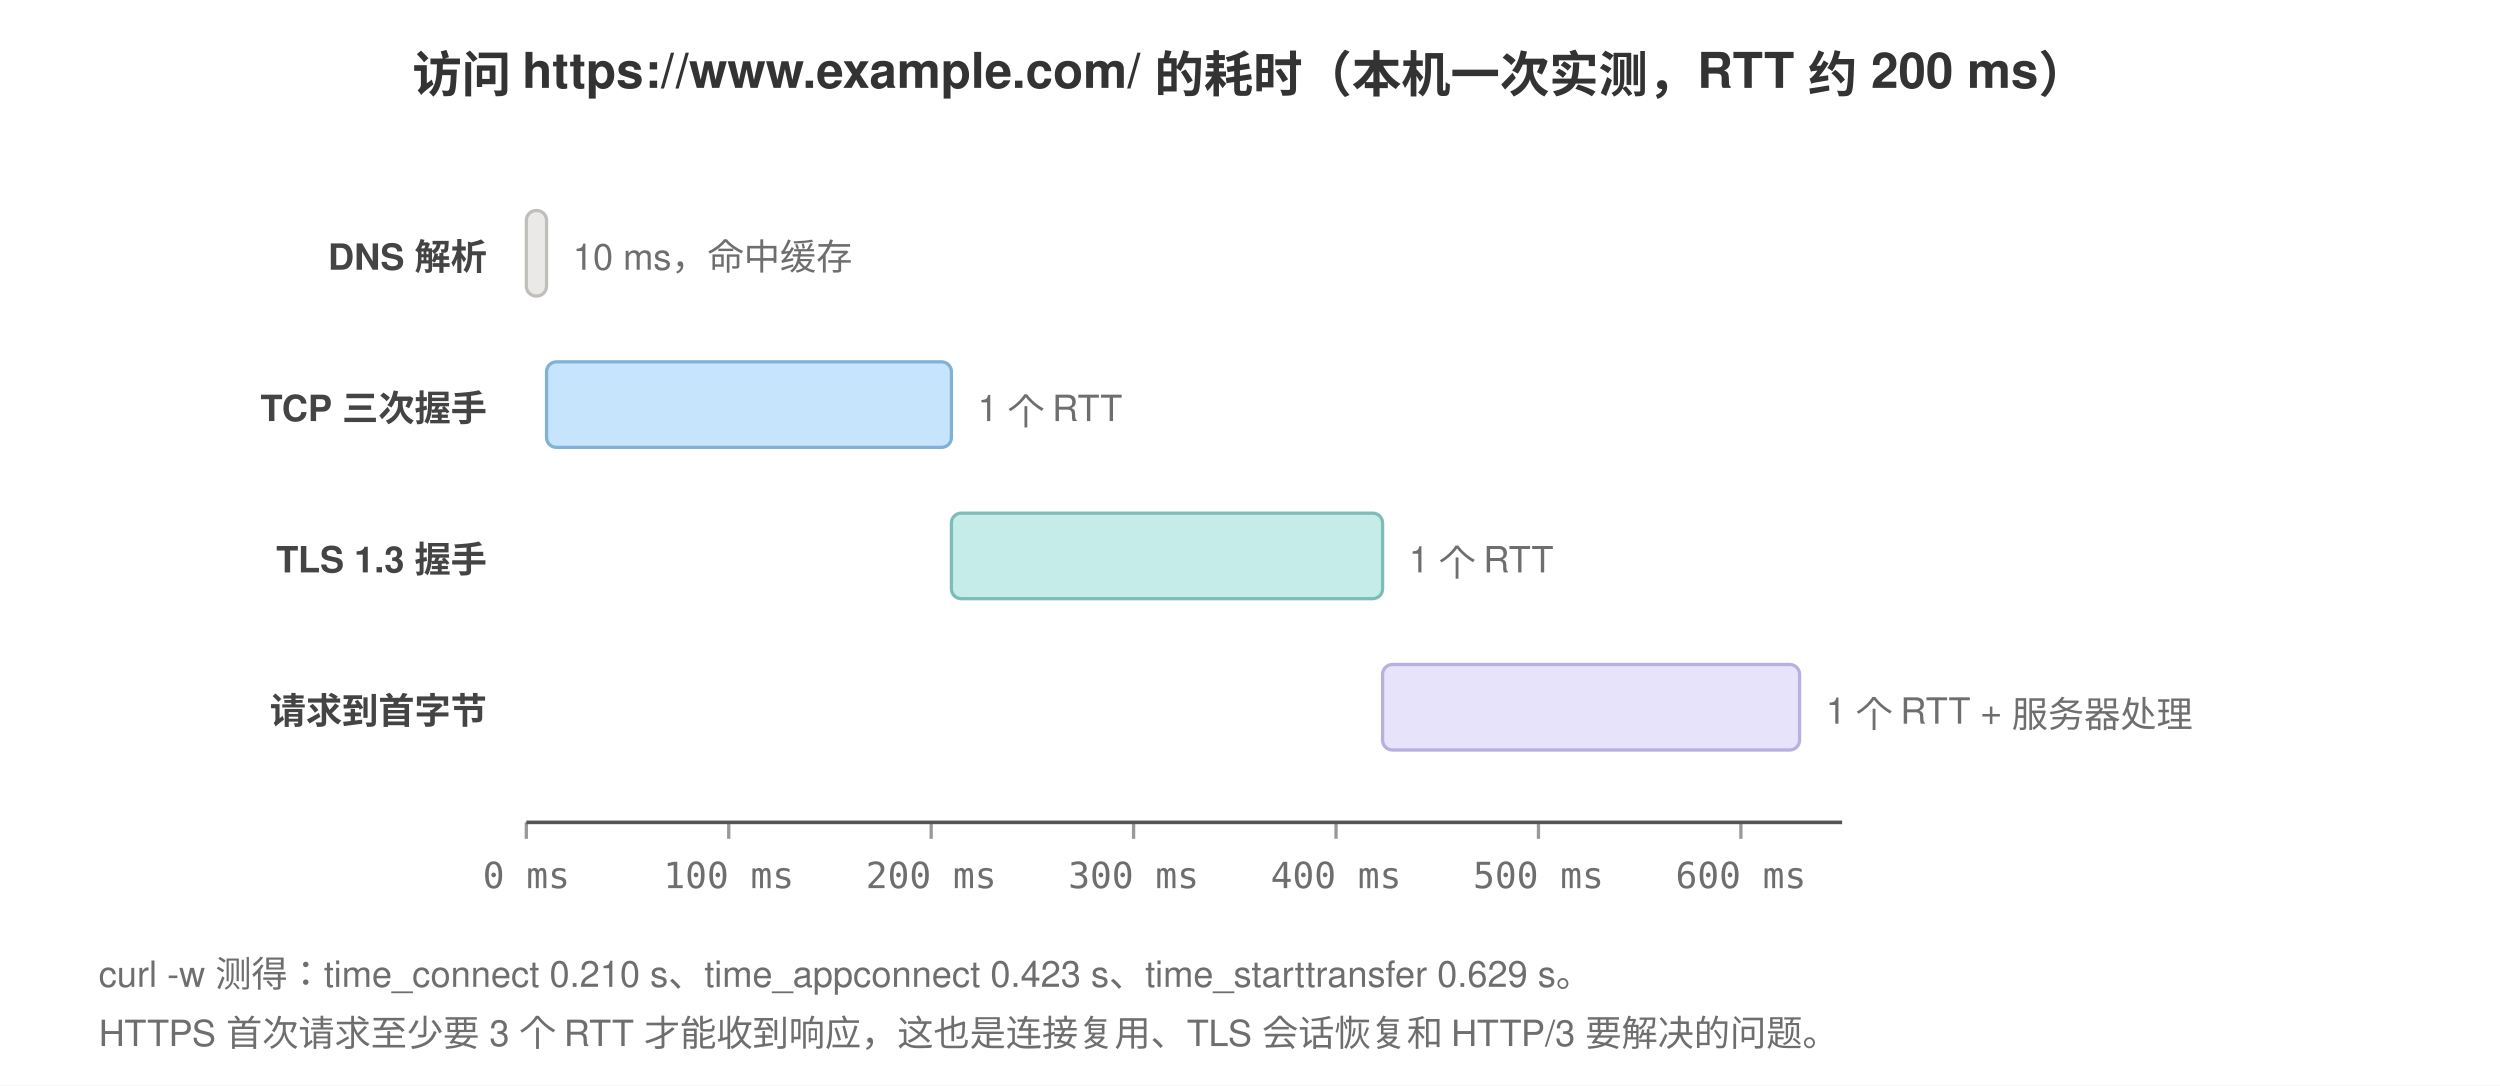
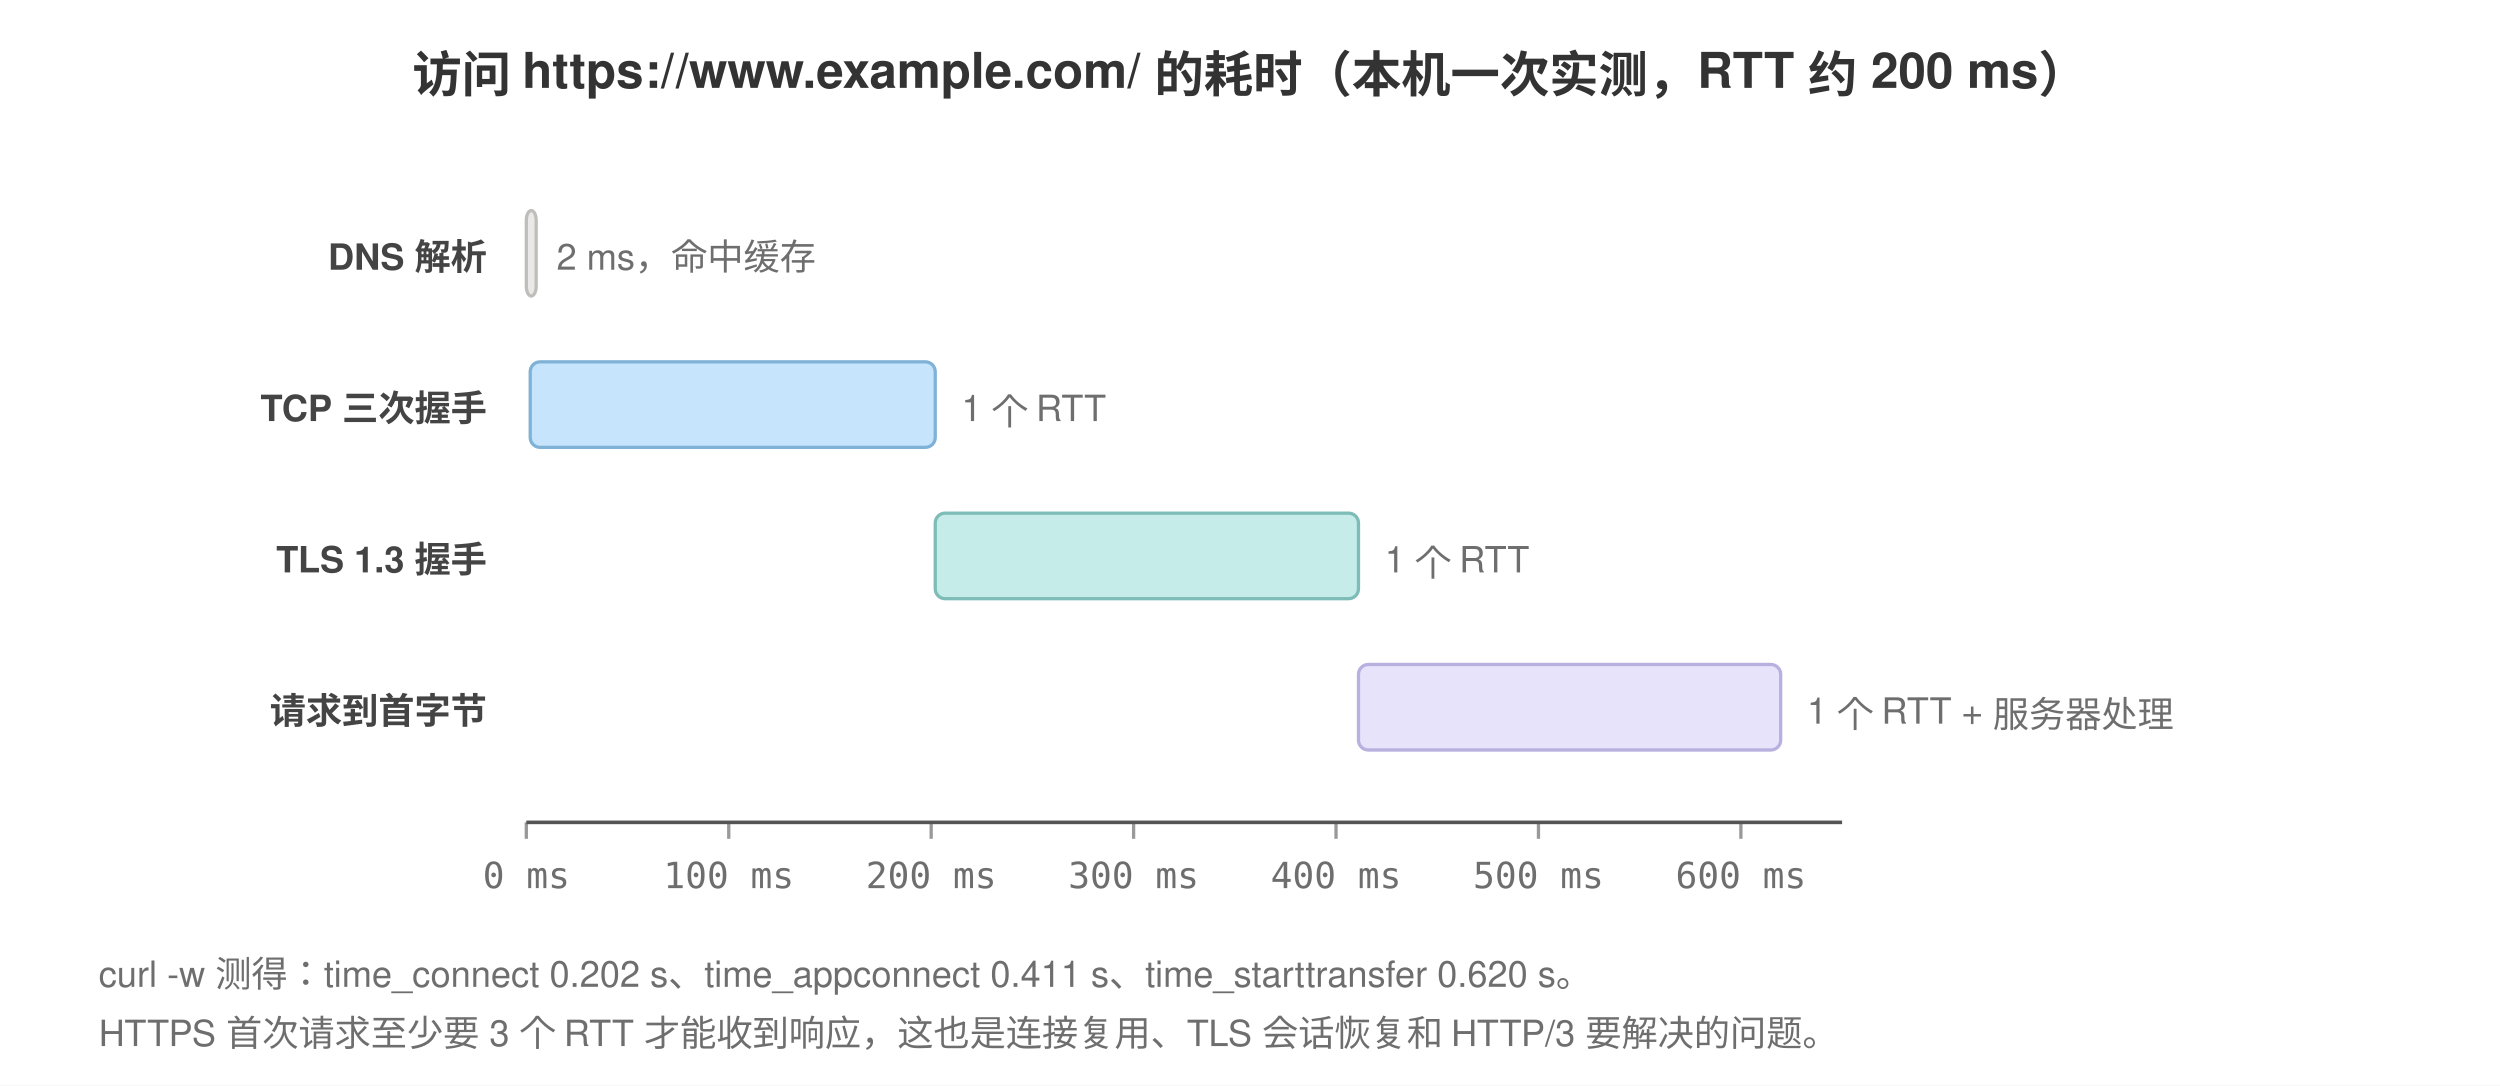
<svg xmlns="http://www.w3.org/2000/svg" width="760" height="330" viewBox="0 0 760 330">
  <style>
    text { font-family: "PingFang SC", "Microsoft YaHei", Helvetica, Arial, sans-serif; fill: #3F3F3F; font-size: 12px; }
    .title { font-weight: bold; font-size: 15px; fill: #333; text-anchor: middle; }
    .b { font-weight: bold; }
    .c { text-anchor: middle; }
    .e { text-anchor: end; }
    .sub { font-size: 11px; fill: #6E6E6E; }
    .note { fill: #C0605A; }
    .ok { fill: #6A9F68; }
    .mono { font-family: Menlo, Consolas, monospace; }
    .arrow { stroke: #555; stroke-width: 1.1; fill: none; marker-end: url(#a); }
    .red { stroke: #C0605A; marker-end: url(#r); }
    .green { stroke: #6A9F68; marker-end: url(#g); }
    .dash { stroke-dasharray: 5 4; }
    .line { stroke: #555; stroke-width: 1.1; fill: none; }
    .frame { fill: none; stroke: #999; stroke-width: 1; stroke-dasharray: 4 3; }
    .shadow { fill: #DADADA; }
  </style>
  <defs>
    <marker id="a" viewBox="0 0 10 10" refX="9" refY="5" markerWidth="7" markerHeight="7" orient="auto-start-reverse">
      <path d="M1,1.5 L9.5,5 L1,8.5 z" fill="#555" />
    </marker>
    <marker id="r" viewBox="0 0 10 10" refX="9" refY="5" markerWidth="7" markerHeight="7" orient="auto-start-reverse">
      <path d="M1,1.5 L9.5,5 L1,8.5 z" fill="#C0605A" />
    </marker>
    <marker id="g" viewBox="0 0 10 10" refX="9" refY="5" markerWidth="7" markerHeight="7" orient="auto-start-reverse">
      <path d="M1,1.5 L9.5,5 L1,8.5 z" fill="#6A9F68" />
    </marker>
  </defs>
  <rect width="100%" height="100%" fill="#FFFFFF" />
  <text x="380" y="28" class="title">访问 https://www.example.com/ 的耗时（本机一次实测，RTT 约 200 ms）</text>
  <text x="148" y="82" class="sub b e" style="fill:#444">DNS 解析</text>
-   <rect x="160" y="64" width="6.154" height="26" rx="3" fill="#EAE9E7" stroke="#BFBEBA" stroke-width="1" />
-   <text x="174.154" y="82" class="sub">10 ms，命中缓存</text>
+   <rect x="160" y="64" width="3" height="26" rx="3" fill="#EAE9E7" stroke="#BFBEBA" stroke-width="1" />
+   <text x="169.187" y="82" class="sub">2 ms，命中缓存</text>
  <text x="148" y="128" class="sub b e" style="fill:#444">TCP 三次握手</text>
-   <rect x="166.154" y="110" width="123.077" height="26" rx="3" fill="#C6E4FB" stroke="#7FB2D6" stroke-width="1" />
-   <text x="297.231" y="128" class="sub">1 个 RTT</text>
+   <rect x="161.187" y="110" width="123.127" height="26" rx="3" fill="#C6E4FB" stroke="#7FB2D6" stroke-width="1" />
+   <text x="292.314" y="128" class="sub">1 个 RTT</text>
  <text x="148" y="174" class="sub b e" style="fill:#444">TLS 1.3 握手</text>
-   <rect x="289.231" y="156" width="131.077" height="26" rx="3" fill="#C6ECE9" stroke="#7DBCB7" stroke-width="1" />
-   <text x="428.308" y="174" class="sub">1 个 RTT</text>
+   <rect x="284.314" y="156" width="128.663" height="26" rx="3" fill="#C6ECE9" stroke="#7DBCB7" stroke-width="1" />
+   <text x="420.977" y="174" class="sub">1 个 RTT</text>
  <text x="148" y="220" class="sub b e" style="fill:#444">请求到首字节</text>
-   <rect x="420.308" y="202" width="126.769" height="26" rx="3" fill="#E6E3FA" stroke="#B8B0DE" stroke-width="1" />
-   <text x="555.077" y="220" class="sub">1 个 RTT + 服务器处理</text>
+   <rect x="412.977" y="202" width="128.35" height="26" rx="3" fill="#E6E3FA" stroke="#B8B0DE" stroke-width="1" />
+   <text x="549.327" y="220" class="sub">1 个 RTT + 服务器处理</text>
  <line x1="160" y1="250" x2="160" y2="255" stroke="#999" />
  <text x="160" y="270" class="c sub mono">0 ms</text>
  <line x1="221.538" y1="250" x2="221.538" y2="255" stroke="#999" />
  <text x="221.538" y="270" class="c sub mono">100 ms</text>
  <line x1="283.077" y1="250" x2="283.077" y2="255" stroke="#999" />
  <text x="283.077" y="270" class="c sub mono">200 ms</text>
  <line x1="344.615" y1="250" x2="344.615" y2="255" stroke="#999" />
  <text x="344.615" y="270" class="c sub mono">300 ms</text>
  <line x1="406.154" y1="250" x2="406.154" y2="255" stroke="#999" />
  <text x="406.154" y="270" class="c sub mono">400 ms</text>
  <line x1="467.692" y1="250" x2="467.692" y2="255" stroke="#999" />
  <text x="467.692" y="270" class="c sub mono">500 ms</text>
  <line x1="529.231" y1="250" x2="529.231" y2="255" stroke="#999" />
  <text x="529.231" y="270" class="c sub mono">600 ms</text>
  <line x1="160" y1="250" x2="560" y2="250" class="line" />
-   <text x="30" y="300" class="sub">curl -w 测得：time_connect 0.210 s、time_appconnect 0.423 s、time_starttransfer 0.629 s。</text>
+   <text x="30" y="300" class="sub">curl -w 测得：time_connect 0.202 s、time_appconnect 0.411 s、time_starttransfer 0.620 s。</text>
  <text x="30" y="318" class="sub">HTTPS 首次请求至少要 3 个 RTT 才能收到响应，这也是连接复用、TLS 会话恢复和 HTTP/3 要解决的问题。</text>
</svg>
